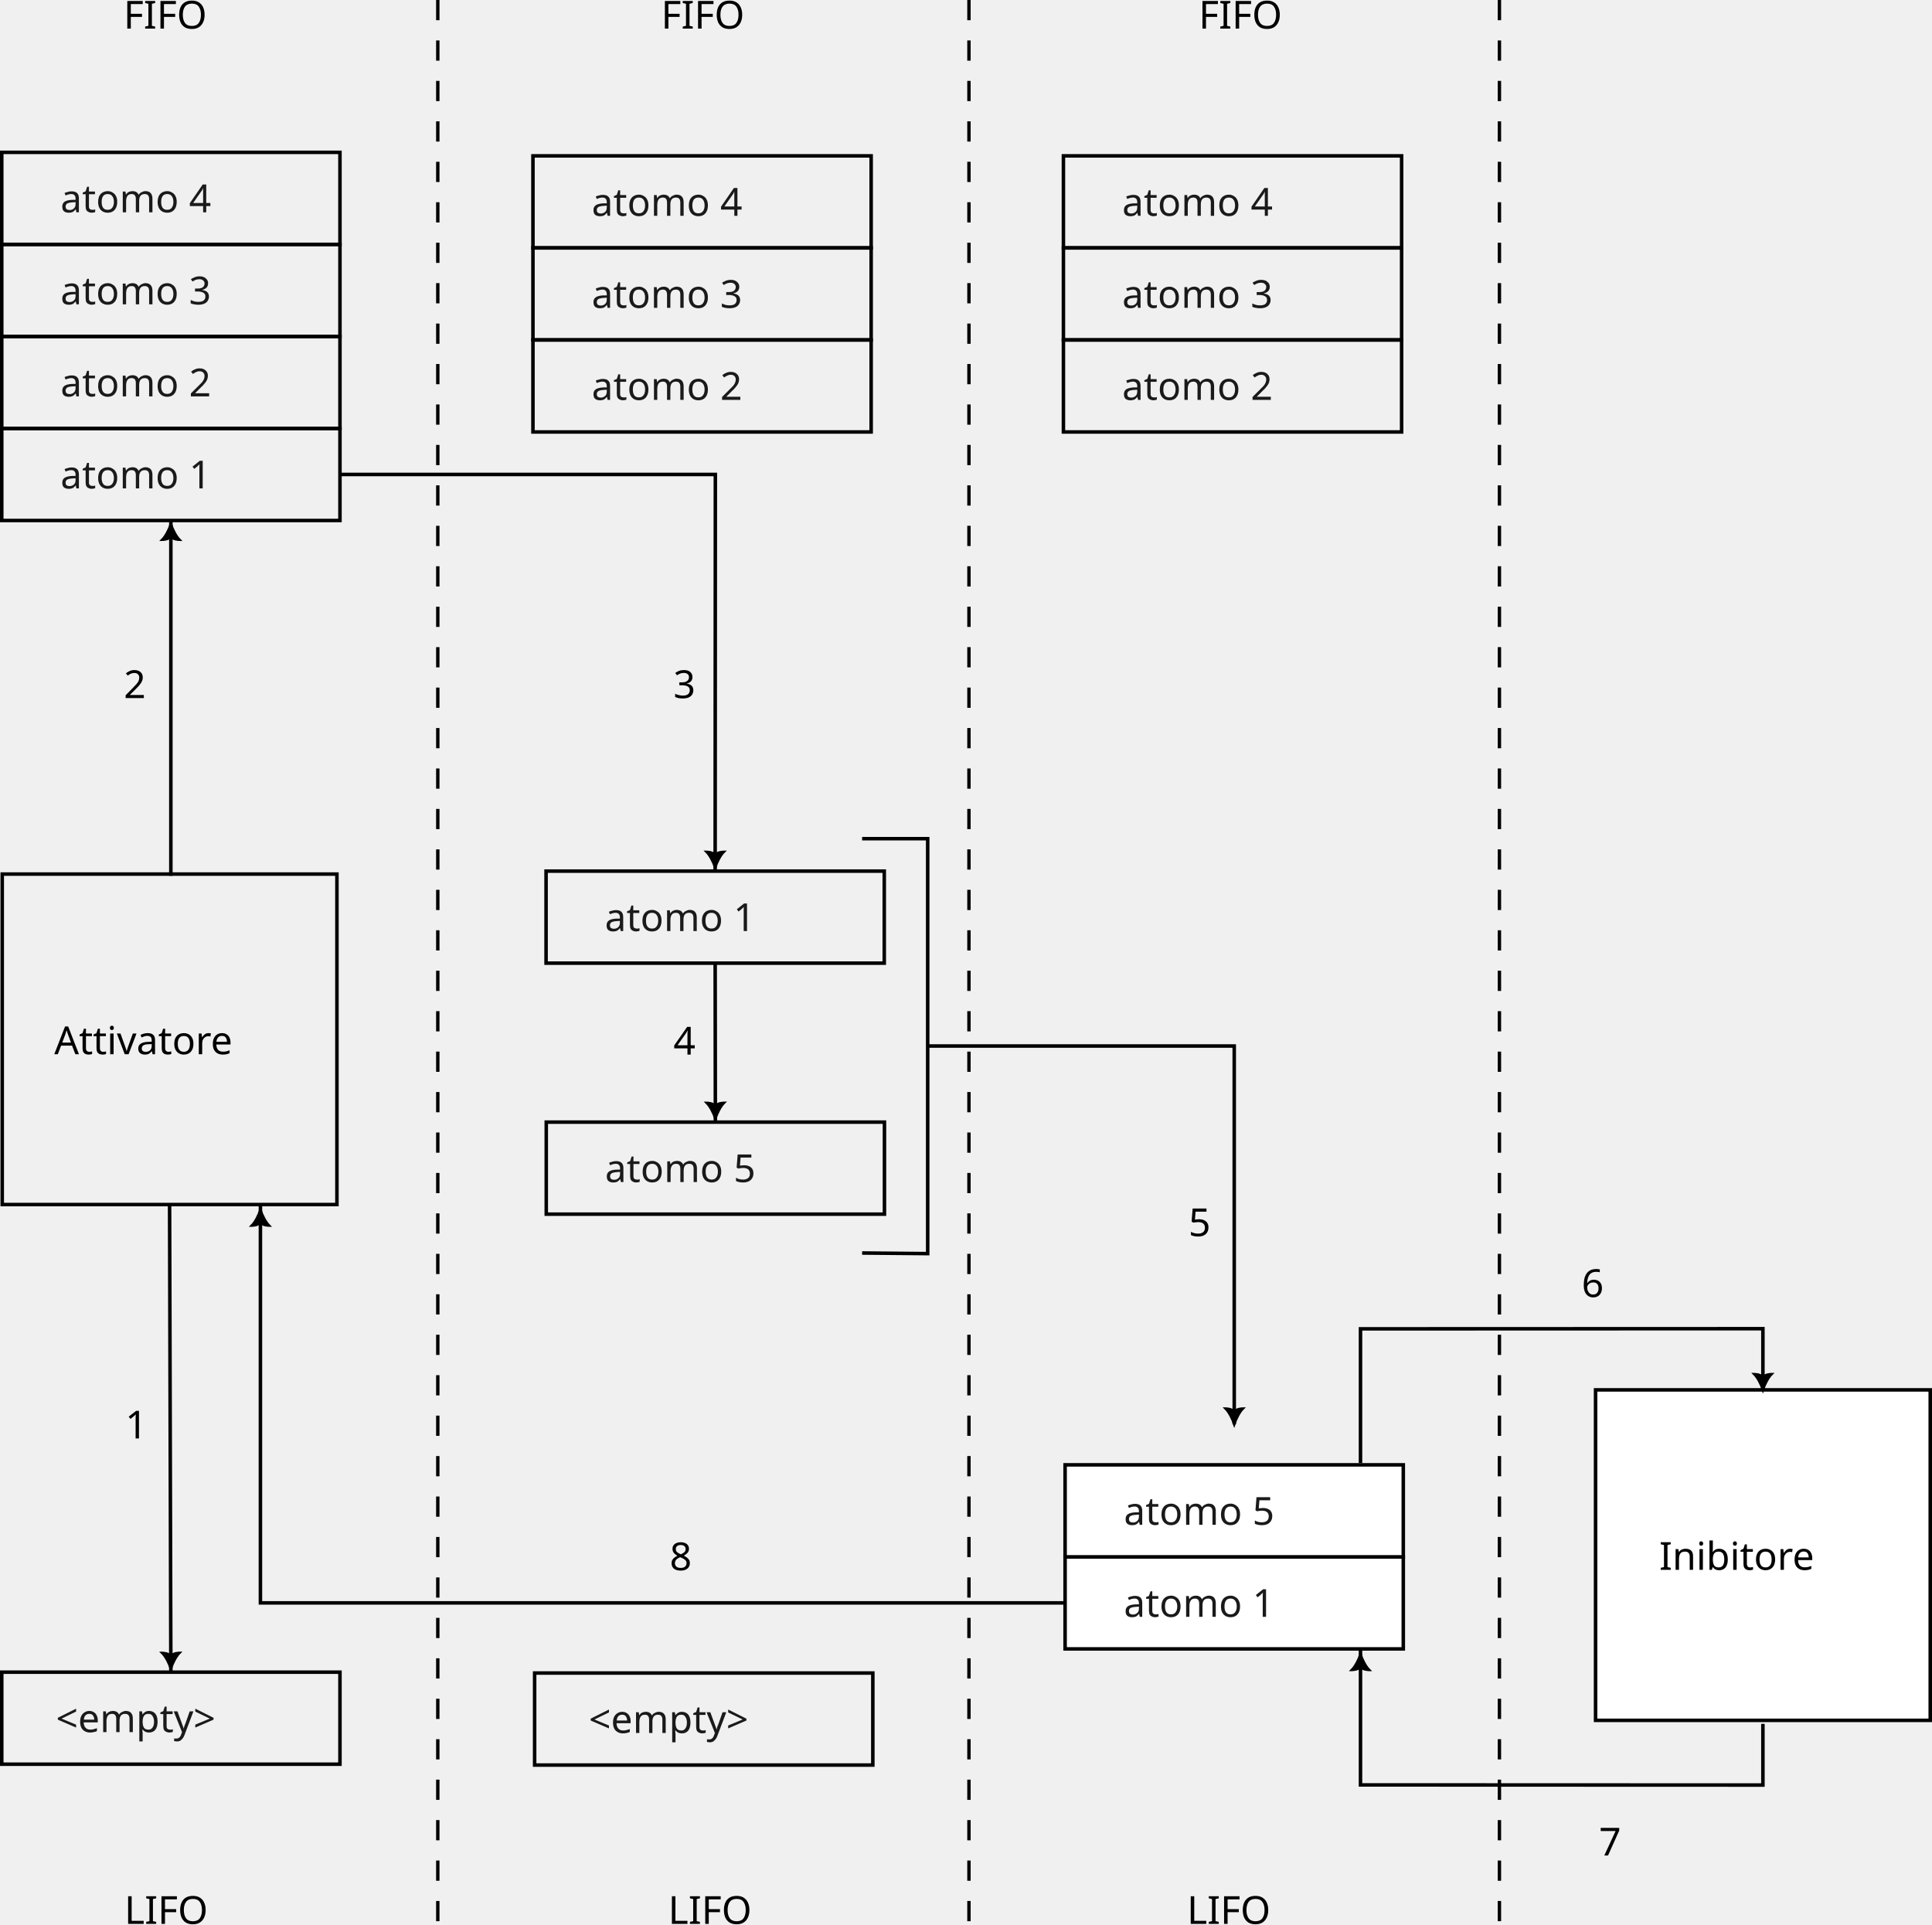
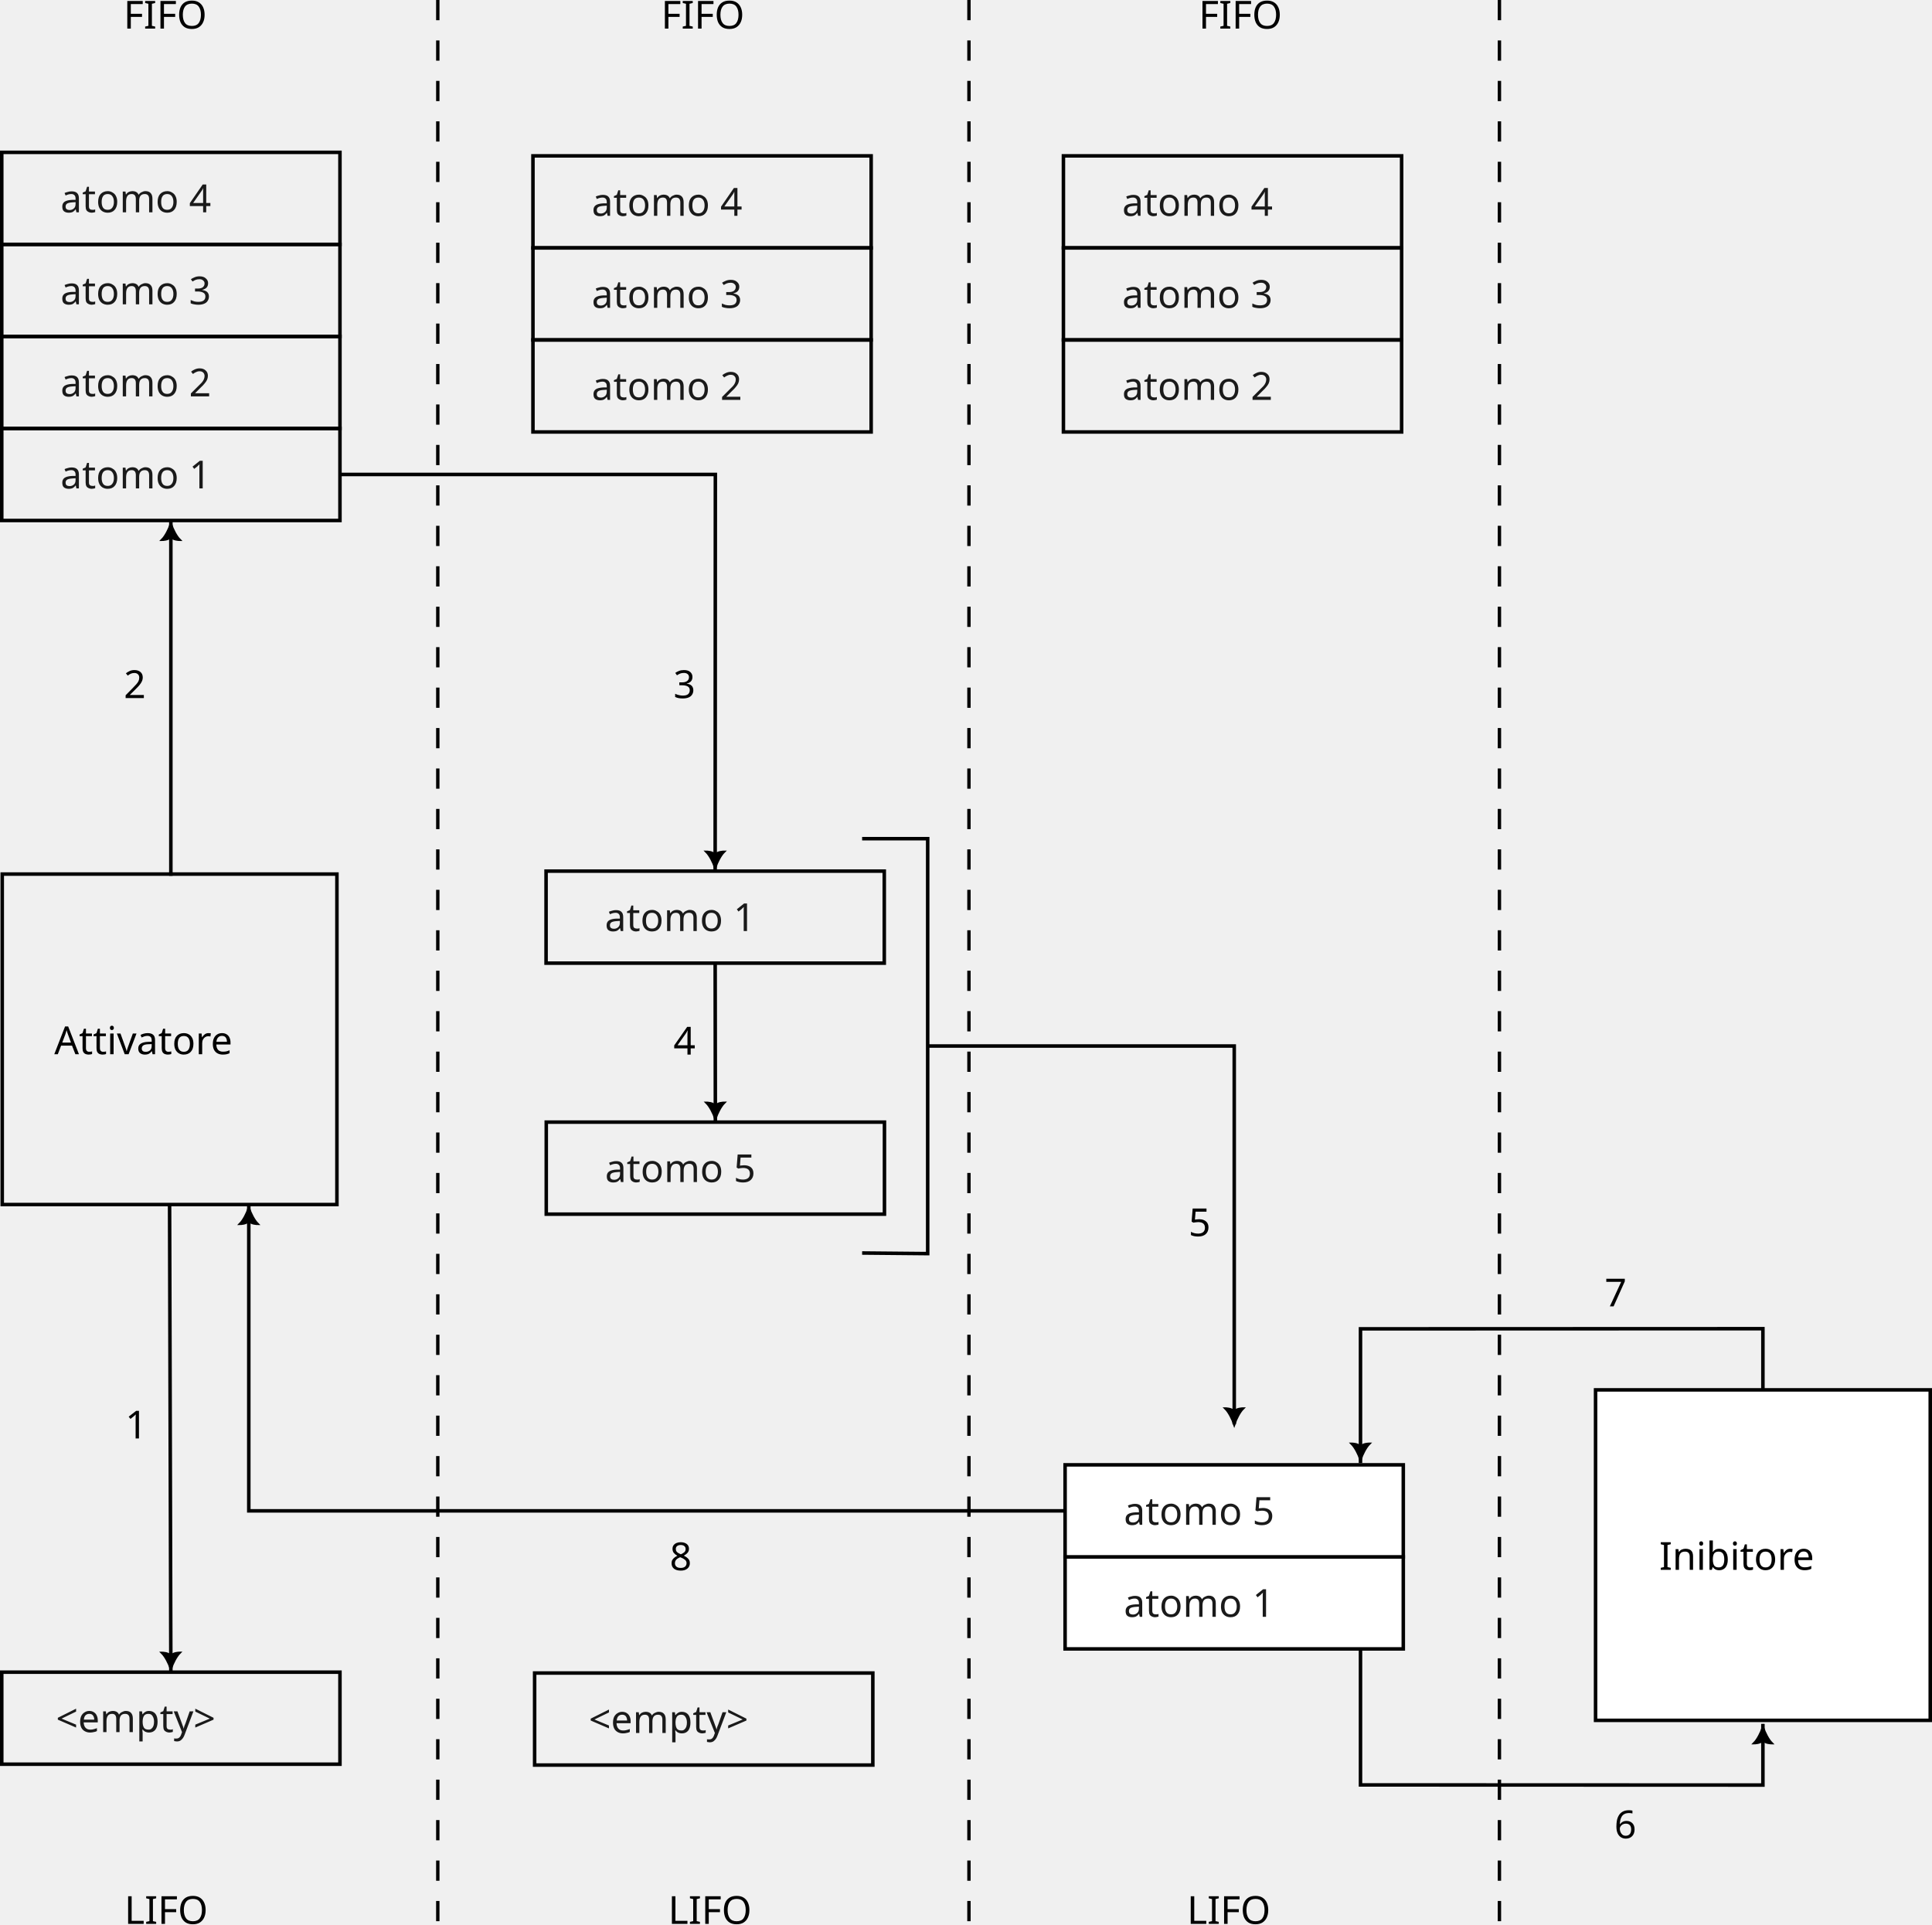
<svg xmlns="http://www.w3.org/2000/svg" width="145.495mm" height="144.916mm" viewBox="0 0 145.495 144.916" version="1.1" id="svg1">
  <defs id="defs1">
+     <marker style="overflow:visible" id="marker6" refX="4" refY="0" orient="auto-start-reverse" markerWidth="1" markerHeight="1" viewBox="0 0 1 1" preserveAspectRatio="xMidYMid">
+       <path transform="scale(0.5)" style="fill:context-stroke;fill-rule:evenodd;stroke:context-stroke;stroke-width:1pt" d="m 6,0 c -3,1 -7,3 -9,5 0,0 0,-4 2,-5 -2,-1 -2,-5 -2,-5 2,2 6,4 9,5 z" id="path6" />
+     </marker>
    <rect x="174.753" y="450.34" width="39.239" height="43.577" id="rect5" />
    <marker style="overflow:visible" id="marker3" refX="4" refY="0" orient="auto-start-reverse" markerWidth="1" markerHeight="1" viewBox="0 0 1 1" preserveAspectRatio="xMidYMid">
      <path transform="scale(0.5)" style="fill:context-stroke;fill-rule:evenodd;stroke:context-stroke;stroke-width:1pt" d="m 6,0 c -3,1 -7,3 -9,5 0,0 0,-4 2,-5 -2,-1 -2,-5 -2,-5 2,2 6,4 9,5 z" id="path3" />
    </marker>
    <marker style="overflow:visible" id="marker1" refX="4" refY="0" orient="auto-start-reverse" markerWidth="1" markerHeight="1" viewBox="0 0 1 1" preserveAspectRatio="xMidYMid">
      <path transform="scale(0.5)" style="fill:context-stroke;fill-rule:evenodd;stroke:context-stroke;stroke-width:1pt" d="m 6,0 c -3,1 -7,3 -9,5 0,0 0,-4 2,-5 -2,-1 -2,-5 -2,-5 2,2 6,4 9,5 z" id="path1" />
    </marker>
    <marker style="overflow:visible" id="marker34" refX="4" refY="0" orient="auto-start-reverse" markerWidth="1" markerHeight="1" viewBox="0 0 1 1" preserveAspectRatio="xMidYMid">
      <path transform="scale(0.5)" style="fill:context-stroke;fill-rule:evenodd;stroke:context-stroke;stroke-width:1pt" d="m 6,0 c -3,1 -7,3 -9,5 0,0 0,-4 2,-5 -2,-1 -2,-5 -2,-5 2,2 6,4 9,5 z" id="path34" />
    </marker>
    <rect x="299.426" y="65.256" width="89.572" height="34.409" id="rect33" />
    <rect x="292.375" y="321.443" width="95.26" height="94.066" id="rect32" />
    <marker style="overflow:visible" id="ArrowTriangleStylized" refX="4" refY="0" orient="auto-start-reverse" markerWidth="1" markerHeight="1" viewBox="0 0 1 1" preserveAspectRatio="xMidYMid">
      <path transform="scale(0.5)" style="fill:context-stroke;fill-rule:evenodd;stroke:context-stroke;stroke-width:1pt" d="m 6,0 c -3,1 -7,3 -9,5 0,0 0,-4 2,-5 -2,-1 -2,-5 -2,-5 2,2 6,4 9,5 z" id="path4" />
    </marker>
    <marker style="overflow:visible" id="marker22" refX="3" refY="0" orient="auto-start-reverse" markerWidth="1" markerHeight="1" viewBox="0 0 1 1" preserveAspectRatio="xMidYMid">
      <path transform="scale(0.5)" style="fill:context-stroke;fill-rule:evenodd;stroke:context-stroke;stroke-width:1pt" d="m 6,0 c -3,1 -7,3 -9,5 0,0 0,-4 2,-5 -2,-1 -2,-5 -2,-5 2,2 6,4 9,5 z" id="path22" />
    </marker>
    <marker style="overflow:visible" id="marker19" refX="4" refY="0" orient="auto-start-reverse" markerWidth="1" markerHeight="1" viewBox="0 0 1 1" preserveAspectRatio="xMidYMid">
      <path transform="scale(0.5)" style="fill:context-stroke;fill-rule:evenodd;stroke:context-stroke;stroke-width:1pt" d="m 6,0 c -3,1 -7,3 -9,5 0,0 0,-4 2,-5 -2,-1 -2,-5 -2,-5 2,2 6,4 9,5 z" id="path19" />
    </marker>
    <rect x="292.375" y="321.443" width="95.26" height="94.066" id="rect32-9" />
    <rect x="299.426" y="65.256" width="89.572" height="34.409" id="rect33-9" />
    <rect x="299.426" y="65.256" width="89.572" height="34.409" id="rect33-6" />
    <rect x="299.426" y="65.256" width="89.572" height="34.409" id="rect33-9-9" />
    <rect x="299.426" y="65.256" width="89.572" height="34.409" id="rect33-9-9-8" />
    <rect x="299.426" y="65.256" width="89.572" height="34.409" id="rect33-9-9-0" />
    <rect x="174.753" y="450.34" width="39.239" height="43.577" id="rect5-7" />
    <rect x="174.753" y="450.34" width="39.239" height="43.577" id="rect5-7-9" />
    <rect x="174.753" y="450.34" width="39.239" height="43.577" id="rect5-7-6" />
    <rect x="174.753" y="450.34" width="39.239" height="43.577" id="rect5-7-6-7" />
    <rect x="174.753" y="450.34" width="39.239" height="43.577" id="rect5-7-6-5" />
    <rect x="174.753" y="450.34" width="39.239" height="43.577" id="rect5-7-6-3" />
    <rect x="174.753" y="450.34" width="39.239" height="43.577" id="rect5-7-6-9" />
  </defs>
  <g id="layer1" transform="translate(-77.18908,-19.22201)">
    <rect style="display:none;fill:none;stroke:#000000;stroke-width:0.224;stroke-dasharray:none;stroke-opacity:1" id="rect28" width="30.408" height="33.293" x="179.427" y="119.956" />
    <rect style="fill:none;stroke:#000000;stroke-width:0.265;stroke-dasharray:none;stroke-opacity:1" id="rect1" width="25.204" height="24.888" x="77.358" y="85.048" />
    <path style="fill:#ffffff;fill-opacity:1;stroke:#000000;stroke-width:0.265" d="m 197.348,123.893 v 24.888 h 25.204 v -24.888 z" id="path28" />
    <g id="g3" transform="translate(0.6223981,-5.188451)">
      <rect style="fill:none;stroke:#000000;stroke-width:0.265;stroke-dasharray:none;stroke-opacity:1" id="rect2" width="25.469" height="6.931" x="76.699" y="35.884" />
      <text xml:space="preserve" style="font-size:2.91px;font-family:'JetBrainsMono Nerd Font Mono';-inkscape-font-specification:'JetBrainsMono Nerd Font Mono';text-align:center;text-anchor:middle;fill:#1a1a1a;fill-opacity:1;stroke:none;stroke-width:0.265;stroke-dasharray:none;stroke-opacity:1" x="89.438" y="40.397" id="text4">
        <tspan id="tspan4" style="fill:#1a1a1a;fill-opacity:1;stroke:none;stroke-width:0.265" x="89.438" y="40.397">atomo 4</tspan>
      </text>
    </g>
    <g id="g3-1" transform="translate(0.6223979,109.2684)">
      <rect style="fill:none;stroke:#000000;stroke-width:0.265;stroke-dasharray:none;stroke-opacity:1" id="rect2-0" width="25.469" height="6.931" x="76.699" y="35.884" />
      <text xml:space="preserve" style="font-size:2.91px;font-family:'JetBrainsMono Nerd Font Mono';-inkscape-font-specification:'JetBrainsMono Nerd Font Mono';text-align:center;text-anchor:middle;fill:#1a1a1a;fill-opacity:1;stroke:none;stroke-width:0.265;stroke-dasharray:none;stroke-opacity:1" x="89.438" y="40.397" id="text4-6">
        <tspan id="tspan4-3" style="fill:#1a1a1a;fill-opacity:1;stroke:none;stroke-width:0.265" x="89.438" y="40.397">&lt;empty&gt;</tspan>
      </text>
    </g>
    <g id="g3-1-2" transform="translate(40.75177,109.3331)">
      <rect style="fill:none;stroke:#000000;stroke-width:0.265;stroke-dasharray:none;stroke-opacity:1" id="rect2-0-3" width="25.469" height="6.931" x="76.699" y="35.884" />
      <text xml:space="preserve" style="font-size:2.91px;font-family:'JetBrainsMono Nerd Font Mono';-inkscape-font-specification:'JetBrainsMono Nerd Font Mono';text-align:center;text-anchor:middle;fill:#1a1a1a;fill-opacity:1;stroke:none;stroke-width:0.265;stroke-dasharray:none;stroke-opacity:1" x="89.438" y="40.397" id="text4-6-7">
        <tspan id="tspan4-3-5" style="fill:#1a1a1a;fill-opacity:1;stroke:none;stroke-width:0.265" x="89.438" y="40.397">&lt;empty&gt;</tspan>
      </text>
    </g>
    <g id="g3-0" transform="translate(0.6223981,8.673792)">
      <rect style="fill:none;stroke:#000000;stroke-width:0.265;stroke-dasharray:none;stroke-opacity:1" id="rect2-2" width="25.469" height="6.931" x="76.699" y="35.884" />
      <text xml:space="preserve" style="font-size:2.91px;font-family:'JetBrainsMono Nerd Font Mono';-inkscape-font-specification:'JetBrainsMono Nerd Font Mono';text-align:center;text-anchor:middle;fill:#1a1a1a;fill-opacity:1;stroke:none;stroke-width:0.265;stroke-dasharray:none;stroke-opacity:1" x="89.438" y="40.397" id="text4-7">
        <tspan id="tspan4-5" style="fill:#1a1a1a;fill-opacity:1;stroke:none;stroke-width:0.265" x="89.438" y="40.397">atomo 2</tspan>
      </text>
    </g>
    <g id="g3-0-4" transform="translate(0.6223981,15.60491)">
      <rect style="fill:none;stroke:#000000;stroke-width:0.265;stroke-dasharray:none;stroke-opacity:1" id="rect2-2-7" width="25.469" height="6.931" x="76.699" y="35.884" />
      <text xml:space="preserve" style="font-size:2.91px;font-family:'JetBrainsMono Nerd Font Mono';-inkscape-font-specification:'JetBrainsMono Nerd Font Mono';text-align:center;text-anchor:middle;fill:#1a1a1a;fill-opacity:1;stroke:none;stroke-width:0.265;stroke-dasharray:none;stroke-opacity:1" x="89.438" y="40.397" id="text4-7-4">
        <tspan id="tspan4-5-5" style="fill:#1a1a1a;fill-opacity:1;stroke:none;stroke-width:0.265" x="89.438" y="40.397">atomo 1</tspan>
      </text>
    </g>
    <g id="g3-9" transform="translate(0.6223981,1.742671)">
      <rect style="fill:none;stroke:#000000;stroke-width:0.265;stroke-dasharray:none;stroke-opacity:1" id="rect2-7" width="25.469" height="6.931" x="76.699" y="35.884" />
      <text xml:space="preserve" style="font-size:2.91px;font-family:'JetBrainsMono Nerd Font Mono';-inkscape-font-specification:'JetBrainsMono Nerd Font Mono';text-align:center;text-anchor:middle;fill:#1a1a1a;fill-opacity:1;stroke:none;stroke-width:0.265;stroke-dasharray:none;stroke-opacity:1" x="89.438" y="40.397" id="text4-1">
        <tspan id="tspan4-2" style="fill:#1a1a1a;fill-opacity:1;stroke:none;stroke-width:0.265" x="89.438" y="40.397">atomo 3</tspan>
      </text>
    </g>
    <g id="g3-5" transform="translate(40.62564,-4.923869)">
      <rect style="fill:none;stroke:#000000;stroke-width:0.265;stroke-dasharray:none;stroke-opacity:1" id="rect2-25" width="25.469" height="6.931" x="76.699" y="35.884" />
      <text xml:space="preserve" style="font-size:2.91px;font-family:'JetBrainsMono Nerd Font Mono';-inkscape-font-specification:'JetBrainsMono Nerd Font Mono';text-align:center;text-anchor:middle;fill:#1a1a1a;fill-opacity:1;stroke:none;stroke-width:0.265;stroke-dasharray:none;stroke-opacity:1" x="89.438" y="40.397" id="text4-4">
        <tspan id="tspan4-7" style="fill:#1a1a1a;fill-opacity:1;stroke:none;stroke-width:0.265" x="89.438" y="40.397">atomo 4</tspan>
      </text>
    </g>
    <g id="g3-0-44" transform="translate(40.62564,8.938374)">
      <rect style="fill:none;stroke:#000000;stroke-width:0.265;stroke-dasharray:none;stroke-opacity:1" id="rect2-2-3" width="25.469" height="6.931" x="76.699" y="35.884" />
      <text xml:space="preserve" style="font-size:2.91px;font-family:'JetBrainsMono Nerd Font Mono';-inkscape-font-specification:'JetBrainsMono Nerd Font Mono';text-align:center;text-anchor:middle;fill:#1a1a1a;fill-opacity:1;stroke:none;stroke-width:0.265;stroke-dasharray:none;stroke-opacity:1" x="89.438" y="40.397" id="text4-7-0">
        <tspan id="tspan4-5-7" style="fill:#1a1a1a;fill-opacity:1;stroke:none;stroke-width:0.265" x="89.438" y="40.397">atomo 2</tspan>
      </text>
    </g>
    <g id="g3-0-4-8" transform="translate(41.61343,48.94119)">
      <rect style="fill:none;stroke:#000000;stroke-width:0.265;stroke-dasharray:none;stroke-opacity:1" id="rect2-2-7-6" width="25.469" height="6.931" x="76.699" y="35.884" />
      <text xml:space="preserve" style="font-size:2.91px;font-family:'JetBrainsMono Nerd Font Mono';-inkscape-font-specification:'JetBrainsMono Nerd Font Mono';text-align:center;text-anchor:middle;fill:#1a1a1a;fill-opacity:1;stroke:none;stroke-width:0.265;stroke-dasharray:none;stroke-opacity:1" x="89.438" y="40.397" id="text4-7-4-8">
        <tspan id="tspan4-5-5-8" style="fill:#1a1a1a;fill-opacity:1;stroke:none;stroke-width:0.265" x="89.438" y="40.397">atomo 1</tspan>
      </text>
    </g>
    <g id="g3-0-4-8-6" transform="translate(41.62798,67.84424)">
      <rect style="fill:none;stroke:#000000;stroke-width:0.265;stroke-dasharray:none;stroke-opacity:1" id="rect2-2-7-6-8" width="25.469" height="6.931" x="76.699" y="35.884" />
      <text xml:space="preserve" style="font-size:2.91px;font-family:'JetBrainsMono Nerd Font Mono';-inkscape-font-specification:'JetBrainsMono Nerd Font Mono';text-align:center;text-anchor:middle;fill:#1a1a1a;fill-opacity:1;stroke:none;stroke-width:0.265;stroke-dasharray:none;stroke-opacity:1" x="89.438" y="40.397" id="text4-7-4-8-9">
        <tspan id="tspan4-5-5-8-2" style="fill:#1a1a1a;fill-opacity:1;stroke:none;stroke-width:0.265" x="89.438" y="40.397">atomo 5</tspan>
      </text>
    </g>
    <g id="g3-9-4" transform="translate(40.62564,2.007253)">
      <rect style="fill:none;stroke:#000000;stroke-width:0.265;stroke-dasharray:none;stroke-opacity:1" id="rect2-7-3" width="25.469" height="6.931" x="76.699" y="35.884" />
      <text xml:space="preserve" style="font-size:2.91px;font-family:'JetBrainsMono Nerd Font Mono';-inkscape-font-specification:'JetBrainsMono Nerd Font Mono';text-align:center;text-anchor:middle;fill:#1a1a1a;fill-opacity:1;stroke:none;stroke-width:0.265;stroke-dasharray:none;stroke-opacity:1" x="89.438" y="40.397" id="text4-1-1">
        <tspan id="tspan4-2-4" style="fill:#1a1a1a;fill-opacity:1;stroke:none;stroke-width:0.265" x="89.438" y="40.397">atomo 3</tspan>
      </text>
    </g>
    <g id="g3-5-8" transform="translate(80.57417,-4.923869)">
      <rect style="fill:none;stroke:#000000;stroke-width:0.265;stroke-dasharray:none;stroke-opacity:1" id="rect2-25-7" width="25.469" height="6.931" x="76.699" y="35.884" />
      <text xml:space="preserve" style="font-size:2.91px;font-family:'JetBrainsMono Nerd Font Mono';-inkscape-font-specification:'JetBrainsMono Nerd Font Mono';text-align:center;text-anchor:middle;fill:#1a1a1a;fill-opacity:1;stroke:none;stroke-width:0.265;stroke-dasharray:none;stroke-opacity:1" x="89.438" y="40.397" id="text4-4-1">
        <tspan id="tspan4-7-7" style="fill:#1a1a1a;fill-opacity:1;stroke:none;stroke-width:0.265" x="89.438" y="40.397">atomo 4</tspan>
      </text>
    </g>
    <g id="g3-0-44-2" transform="translate(80.57417,8.938374)">
      <rect style="fill:none;stroke:#000000;stroke-width:0.265;stroke-dasharray:none;stroke-opacity:1" id="rect2-2-3-7" width="25.469" height="6.931" x="76.699" y="35.884" />
      <text xml:space="preserve" style="font-size:2.91px;font-family:'JetBrainsMono Nerd Font Mono';-inkscape-font-specification:'JetBrainsMono Nerd Font Mono';text-align:center;text-anchor:middle;fill:#1a1a1a;fill-opacity:1;stroke:none;stroke-width:0.265;stroke-dasharray:none;stroke-opacity:1" x="89.438" y="40.397" id="text4-7-0-2">
        <tspan id="tspan4-5-7-2" style="fill:#1a1a1a;fill-opacity:1;stroke:none;stroke-width:0.265" x="89.438" y="40.397">atomo 2</tspan>
      </text>
    </g>
    <g id="g3-0-4-8-61" transform="translate(80.7003,100.5858)">
      <rect style="fill:#ffffff;fill-opacity:1;stroke:#000000;stroke-width:0.265;stroke-dasharray:none;stroke-opacity:1" id="rect2-2-7-6-0" width="25.469" height="6.931" x="76.699" y="35.884" />
      <text xml:space="preserve" style="font-size:2.91px;font-family:'JetBrainsMono Nerd Font Mono';-inkscape-font-specification:'JetBrainsMono Nerd Font Mono';text-align:center;text-anchor:middle;fill:#1a1a1a;fill-opacity:1;stroke:none;stroke-width:0.265;stroke-dasharray:none;stroke-opacity:1" x="89.438" y="40.397" id="text4-7-4-8-6">
        <tspan id="tspan4-5-5-8-1" style="fill:#1a1a1a;fill-opacity:1;stroke:none;stroke-width:0.265" x="89.438" y="40.397">atomo 1</tspan>
      </text>
    </g>
    <g id="g3-0-4-8-6-5" transform="translate(80.7003,93.65471)">
      <rect style="fill:#ffffff;fill-opacity:1;stroke:#000000;stroke-width:0.265;stroke-dasharray:none;stroke-opacity:1" id="rect2-2-7-6-8-9" width="25.469" height="6.931" x="76.699" y="35.884" />
      <text xml:space="preserve" style="font-size:2.91px;font-family:'JetBrainsMono Nerd Font Mono';-inkscape-font-specification:'JetBrainsMono Nerd Font Mono';text-align:center;text-anchor:middle;fill:#1a1a1a;fill-opacity:1;stroke:none;stroke-width:0.265;stroke-dasharray:none;stroke-opacity:1" x="89.438" y="40.397" id="text4-7-4-8-9-4">
        <tspan id="tspan4-5-5-8-2-9" style="fill:#1a1a1a;fill-opacity:1;stroke:none;stroke-width:0.265" x="89.438" y="40.397">atomo 5</tspan>
      </text>
    </g>
    <g id="g3-9-4-0" transform="translate(80.57417,2.007253)">
      <rect style="fill:none;stroke:#000000;stroke-width:0.265;stroke-dasharray:none;stroke-opacity:1" id="rect2-7-3-9" width="25.469" height="6.931" x="76.699" y="35.884" />
      <text xml:space="preserve" style="font-size:2.91px;font-family:'JetBrainsMono Nerd Font Mono';-inkscape-font-specification:'JetBrainsMono Nerd Font Mono';text-align:center;text-anchor:middle;fill:#1a1a1a;fill-opacity:1;stroke:none;stroke-width:0.265;stroke-dasharray:none;stroke-opacity:1" x="89.438" y="40.397" id="text4-1-1-1">
        <tspan id="tspan4-2-4-7" style="fill:#1a1a1a;fill-opacity:1;stroke:none;stroke-width:0.265" x="89.438" y="40.397">atomo 3</tspan>
      </text>
    </g>
    <path style="fill:#000000;fill-opacity:1;stroke:#000000;stroke-width:0.254;stroke-dasharray:1.523, 1.523;stroke-dashoffset:0;stroke-opacity:1" d="M 110.158,19.222 V 164.138" id="path17" />
    <path style="fill:#000000;fill-opacity:1;stroke:#000000;stroke-width:0.254;stroke-dasharray:1.523, 1.523;stroke-dashoffset:0;stroke-opacity:1" d="M 150.159,19.222 V 164.138" id="path17-5" />
    <path style="fill:#000000;fill-opacity:1;stroke:#000000;stroke-width:0.254;stroke-dasharray:1.523, 1.523;stroke-dashoffset:0;stroke-opacity:1" d="M 190.108,19.222 V 164.138" id="path17-5-6" />
    <path style="fill:none;fill-rule:evenodd;stroke:#000000;stroke-width:0.265px;stroke-linecap:butt;stroke-linejoin:miter;stroke-opacity:1;marker-end:url(#marker19)" d="m 131.047,91.756 0.015,11.972" id="path18" />
    <path style="fill:#333333;stroke-width:0.265" d="m 143.913,81.761 h 3.137" id="path11" />
    <path style="fill:#333333;stroke-width:0.265" d="m 143.913,81.761 h 3.137" id="path13" />
    <path style="fill:none;stroke:#000000;stroke-width:0.265;stroke-dasharray:none;stroke-opacity:1" d="m 142.114,82.382 h 4.937 v 31.249 l -4.937,-0.046" id="path14" />
    <path style="fill:none;fill-rule:evenodd;stroke:#000000;stroke-width:0.265;stroke-linecap:butt;stroke-linejoin:miter;stroke-dasharray:none;stroke-opacity:1;marker-start:url(#marker22)" d="M 170.137,126.487 V 97.997 h -23.089" id="path16" />
    <path style="fill:none;fill-rule:evenodd;stroke:#000000;stroke-width:0.265px;stroke-linecap:butt;stroke-linejoin:miter;stroke-opacity:1;marker-end:url(#marker1)" d="m 89.96,85.048 h 0.096 V 58.42" id="path23" />
-     <path style="fill:none;fill-opacity:1;stroke:#000000;stroke-width:0.265;stroke-linejoin:miter;stroke-dasharray:none;stroke-opacity:1;marker-end:url(#marker22)" d="m 179.645,129.406 v -10.11 l 30.305,-0.011 v 4.608" id="path31" />
-     <path style="fill:none;fill-opacity:1;stroke:#000000;stroke-width:0.265;stroke-dasharray:none;stroke-opacity:1;marker-start:url(#ArrowTriangleStylized)" d="m 179.645,143.533 v 10.11 l 30.305,0.011 v -4.608" id="path31-5" />
+     <path style="fill:none;fill-opacity:1;stroke:#000000;stroke-width:0.265;stroke-linejoin:miter;stroke-dasharray:none;stroke-opacity:1;marker-start:url(#marker6)" d="m 179.645,129.406 v -10.11 l 30.305,-0.011 v 4.608" id="path31" />
+     <path style="fill:none;fill-opacity:1;stroke:#000000;stroke-width:0.265;stroke-dasharray:none;stroke-opacity:1;marker-end:url(#ArrowTriangleStylized)" d="m 179.645,143.533 v 10.11 l 30.305,0.011 v -4.608" id="path31-5" />
    <text xml:space="preserve" transform="matrix(0.2645833,0,0,0.2645833,0.04950999,10.95304)" id="text32" style="font-size:11px;font-family:'JetBrainsMono Nerd Font Mono';-inkscape-font-specification:'JetBrainsMono Nerd Font Mono';text-align:center;white-space:pre;shape-inside:url(#rect32);fill:#000000;fill-opacity:1;stroke:none;stroke-width:1.002;stroke-linejoin:miter;stroke-dasharray:none;stroke-opacity:1">
      <tspan x="307.005" y="331.318" id="tspan2">Attivatore</tspan>
    </text>
    <text xml:space="preserve" transform="matrix(0.2645833,0,0,0.2645833,120.0396,49.78497)" id="text32-2" style="font-size:11px;font-family:'JetBrainsMono Nerd Font Mono';-inkscape-font-specification:'JetBrainsMono Nerd Font Mono';text-align:center;white-space:pre;shape-inside:url(#rect32-9);display:inline;fill:#000000;fill-opacity:1;stroke:none;stroke-width:1.002;stroke-linejoin:miter;stroke-dasharray:none;stroke-opacity:1">
      <tspan x="310.305" y="331.318" id="tspan3">Inibitore</tspan>
    </text>
    <text xml:space="preserve" transform="matrix(0.2645833,0,0,0.2645833,-1.085369,1.497344)" id="text33" style="font-size:11px;font-family:'JetBrainsMono Nerd Font Mono';-inkscape-font-specification:'JetBrainsMono Nerd Font Mono';text-align:center;white-space:pre;shape-inside:url(#rect33);fill:#000000;fill-opacity:1;stroke:none;stroke-width:1.002;stroke-linejoin:miter;stroke-dasharray:none;stroke-opacity:1">
      <tspan x="331.012" y="75.131" id="tspan6">FIFO</tspan>
    </text>
    <text xml:space="preserve" transform="matrix(0.2645833,0,0,0.2645833,39.39947,1.497344)" id="text33-6" style="font-size:11px;font-family:'JetBrainsMono Nerd Font Mono';-inkscape-font-specification:'JetBrainsMono Nerd Font Mono';text-align:center;white-space:pre;shape-inside:url(#rect33-9);display:inline;fill:#000000;fill-opacity:1;stroke:none;stroke-width:1.002;stroke-linejoin:miter;stroke-dasharray:none;stroke-opacity:1">
      <tspan x="331.012" y="75.131" id="tspan7">FIFO</tspan>
    </text>
    <text xml:space="preserve" transform="matrix(0.2645833,0,0,0.2645833,-1.022794,144.231)" id="text33-6-1" style="font-size:11px;font-family:'JetBrainsMono Nerd Font Mono';-inkscape-font-specification:'JetBrainsMono Nerd Font Mono';text-align:center;white-space:pre;shape-inside:url(#rect33-9-9);display:inline;fill:#000000;fill-opacity:1;stroke:none;stroke-width:1.002;stroke-linejoin:miter;stroke-dasharray:none;stroke-opacity:1">
      <tspan x="331.012" y="75.131" id="tspan8">LIFO</tspan>
    </text>
    <text xml:space="preserve" transform="matrix(0.2645833,0,0,0.2645833,39.92749,144.231)" id="text33-6-1-5" style="font-size:11px;font-family:'JetBrainsMono Nerd Font Mono';-inkscape-font-specification:'JetBrainsMono Nerd Font Mono';text-align:center;white-space:pre;shape-inside:url(#rect33-9-9-8);display:inline;fill:#000000;fill-opacity:1;stroke:none;stroke-width:1.002;stroke-linejoin:miter;stroke-dasharray:none;stroke-opacity:1">
      <tspan x="331.012" y="75.131" id="tspan9">LIFO</tspan>
    </text>
    <text xml:space="preserve" transform="matrix(0.2645833,0,0,0.2645833,78.99981,144.231)" id="text33-6-1-3" style="font-size:11px;font-family:'JetBrainsMono Nerd Font Mono';-inkscape-font-specification:'JetBrainsMono Nerd Font Mono';text-align:center;white-space:pre;shape-inside:url(#rect33-9-9-0);display:inline;fill:#000000;fill-opacity:1;stroke:none;stroke-width:1.002;stroke-linejoin:miter;stroke-dasharray:none;stroke-opacity:1">
      <tspan x="331.012" y="75.131" id="tspan10">LIFO</tspan>
    </text>
    <text xml:space="preserve" transform="matrix(0.2645833,0,0,0.2645833,79.8843,1.497344)" id="text33-8" style="font-size:11px;font-family:'JetBrainsMono Nerd Font Mono';-inkscape-font-specification:'JetBrainsMono Nerd Font Mono';text-align:center;white-space:pre;shape-inside:url(#rect33-6);display:inline;fill:#000000;fill-opacity:1;stroke:none;stroke-width:1.002;stroke-linejoin:miter;stroke-dasharray:none;stroke-opacity:1">
      <tspan x="331.012" y="75.131" id="tspan11">FIFO</tspan>
    </text>
    <path style="fill:none;fill-rule:evenodd;stroke:#000000;stroke-width:0.265;stroke-linecap:butt;stroke-linejoin:miter;stroke-dasharray:none;stroke-opacity:1;marker-end:url(#marker34)" d="m 89.96,109.937 0.096,35.216" id="path33" />
    <path style="fill:none;stroke:#000000;stroke-width:0.265;stroke-dasharray:none;stroke-opacity:1;marker-end:url(#marker3)" d="m 102.79,54.954 h 28.271 l -0.015,29.871" id="path2" />
-     <path style="fill:none;stroke:#000000;stroke-width:0.265;stroke-dasharray:none;stroke-opacity:1;marker-end:url(#ArrowTriangleStylized)" d="m 157.399,139.935 -60.598,-1e-5 2e-6,-29.866" id="path5" />
+     <path style="fill:none;stroke:#000000;stroke-width:0.265;stroke-dasharray:none;stroke-opacity:1;marker-end:url(#ArrowTriangleStylized)" d="M 157.399,133.004 H 95.925 v -23.068" id="path5" />
    <text xml:space="preserve" transform="matrix(0.2645833,0,0,0.2645833,36.06692,5.786341)" id="text5" style="font-size:11px;font-family:'JetBrainsMono Nerd Font Mono';-inkscape-font-specification:'JetBrainsMono Nerd Font Mono';text-align:center;white-space:pre;shape-inside:url(#rect5);fill:#000000;fill-opacity:1;stroke:none;stroke-width:1;stroke-dasharray:none;stroke-opacity:1">
      <tspan x="191.072" y="460.215" id="tspan12">1</tspan>
    </text>
    <text xml:space="preserve" transform="matrix(0.2645833,0,0,0.2645833,35.95493,-49.972)" id="text5-3" style="font-size:11px;font-family:'JetBrainsMono Nerd Font Mono';-inkscape-font-specification:'JetBrainsMono Nerd Font Mono';text-align:center;white-space:pre;shape-inside:url(#rect5-7);display:inline;fill:#000000;fill-opacity:1;stroke:none;stroke-width:1;stroke-dasharray:none;stroke-opacity:1">
      <tspan x="191.072" y="460.215" id="tspan13">2</tspan>
    </text>
    <text xml:space="preserve" transform="matrix(0.2645833,0,0,0.2645833,77.34747,-49.972)" id="text5-3-2" style="font-size:11px;font-family:'JetBrainsMono Nerd Font Mono';-inkscape-font-specification:'JetBrainsMono Nerd Font Mono';text-align:center;white-space:pre;shape-inside:url(#rect5-7-9);display:inline;fill:#000000;fill-opacity:1;stroke:none;stroke-width:1;stroke-dasharray:none;stroke-opacity:1">
      <tspan x="191.072" y="460.215" id="tspan14">3</tspan>
    </text>
    <text xml:space="preserve" transform="matrix(0.2645833,0,0,0.2645833,116.142,-9.449696)" id="text5-3-6" style="font-size:11px;font-family:'JetBrainsMono Nerd Font Mono';-inkscape-font-specification:'JetBrainsMono Nerd Font Mono';text-align:center;white-space:pre;shape-inside:url(#rect5-7-6);display:inline;fill:#000000;fill-opacity:1;stroke:none;stroke-width:1;stroke-dasharray:none;stroke-opacity:1">
      <tspan x="191.072" y="460.215" id="tspan15">5</tspan>
    </text>
-     <text xml:space="preserve" transform="matrix(0.2645833,0,0,0.2645833,145.7441,-4.865384)" id="text5-3-6-22" style="font-size:11px;font-family:'JetBrainsMono Nerd Font Mono';-inkscape-font-specification:'JetBrainsMono Nerd Font Mono';text-align:center;white-space:pre;shape-inside:url(#rect5-7-6-5);display:inline;fill:#000000;fill-opacity:1;stroke:none;stroke-width:1;stroke-dasharray:none;stroke-opacity:1">
+     <text xml:space="preserve" transform="matrix(0.2645833,0,0,0.2645833,148.2016,35.89342)" id="text5-3-6-22" style="font-size:11px;font-family:'JetBrainsMono Nerd Font Mono';-inkscape-font-specification:'JetBrainsMono Nerd Font Mono';text-align:center;white-space:pre;shape-inside:url(#rect5-7-6-5);display:inline;fill:#000000;fill-opacity:1;stroke:none;stroke-width:1;stroke-dasharray:none;stroke-opacity:1">
      <tspan x="191.072" y="460.215" id="tspan16">6</tspan>
    </text>
-     <text xml:space="preserve" transform="matrix(0.2645833,0,0,0.2645833,147.0538,37.19547)" id="text5-3-6-1" style="font-size:11px;font-family:'JetBrainsMono Nerd Font Mono';-inkscape-font-specification:'JetBrainsMono Nerd Font Mono';text-align:center;white-space:pre;shape-inside:url(#rect5-7-6-3);display:inline;fill:#000000;fill-opacity:1;stroke:none;stroke-width:1;stroke-dasharray:none;stroke-opacity:1">
+     <text xml:space="preserve" transform="matrix(0.2645833,0,0,0.2645833,147.474,-4.162922)" id="text5-3-6-1" style="font-size:11px;font-family:'JetBrainsMono Nerd Font Mono';-inkscape-font-specification:'JetBrainsMono Nerd Font Mono';text-align:center;white-space:pre;shape-inside:url(#rect5-7-6-3);display:inline;fill:#000000;fill-opacity:1;stroke:none;stroke-width:1;stroke-dasharray:none;stroke-opacity:1">
      <tspan x="191.072" y="460.215" id="tspan17">7</tspan>
    </text>
    <text xml:space="preserve" transform="matrix(0.2645833,0,0,0.2645833,77.06966,15.71021)" id="text5-3-6-7" style="font-size:11px;font-family:'JetBrainsMono Nerd Font Mono';-inkscape-font-specification:'JetBrainsMono Nerd Font Mono';text-align:center;white-space:pre;shape-inside:url(#rect5-7-6-9);display:inline;fill:#000000;fill-opacity:1;stroke:none;stroke-width:1;stroke-dasharray:none;stroke-opacity:1">
      <tspan x="191.072" y="460.215" id="tspan18">8</tspan>
    </text>
    <text xml:space="preserve" transform="matrix(0.2645833,0,0,0.2645833,77.34747,-23.12171)" id="text5-3-6-2" style="font-size:11px;font-family:'JetBrainsMono Nerd Font Mono';-inkscape-font-specification:'JetBrainsMono Nerd Font Mono';text-align:center;white-space:pre;shape-inside:url(#rect5-7-6-7);display:inline;fill:#000000;fill-opacity:1;stroke:none;stroke-width:1;stroke-dasharray:none;stroke-opacity:1">
      <tspan x="191.072" y="460.215" id="tspan19">4</tspan>
    </text>
  </g>
</svg>
